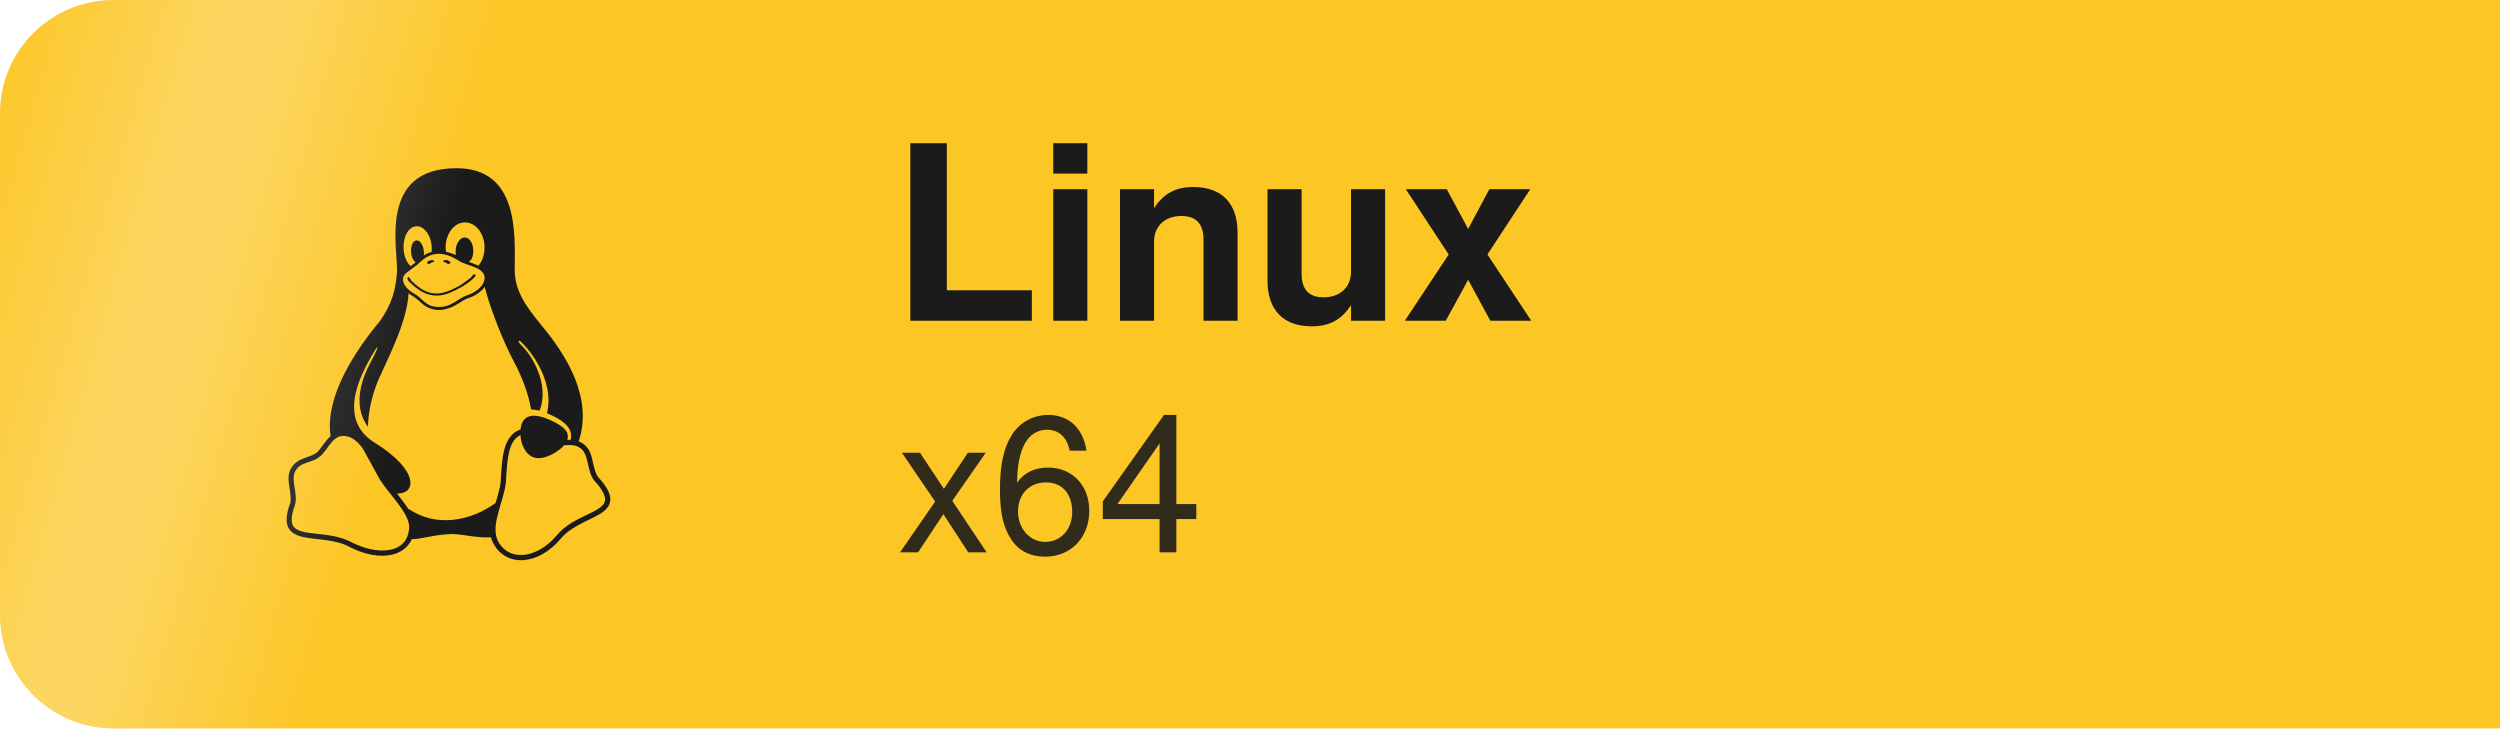
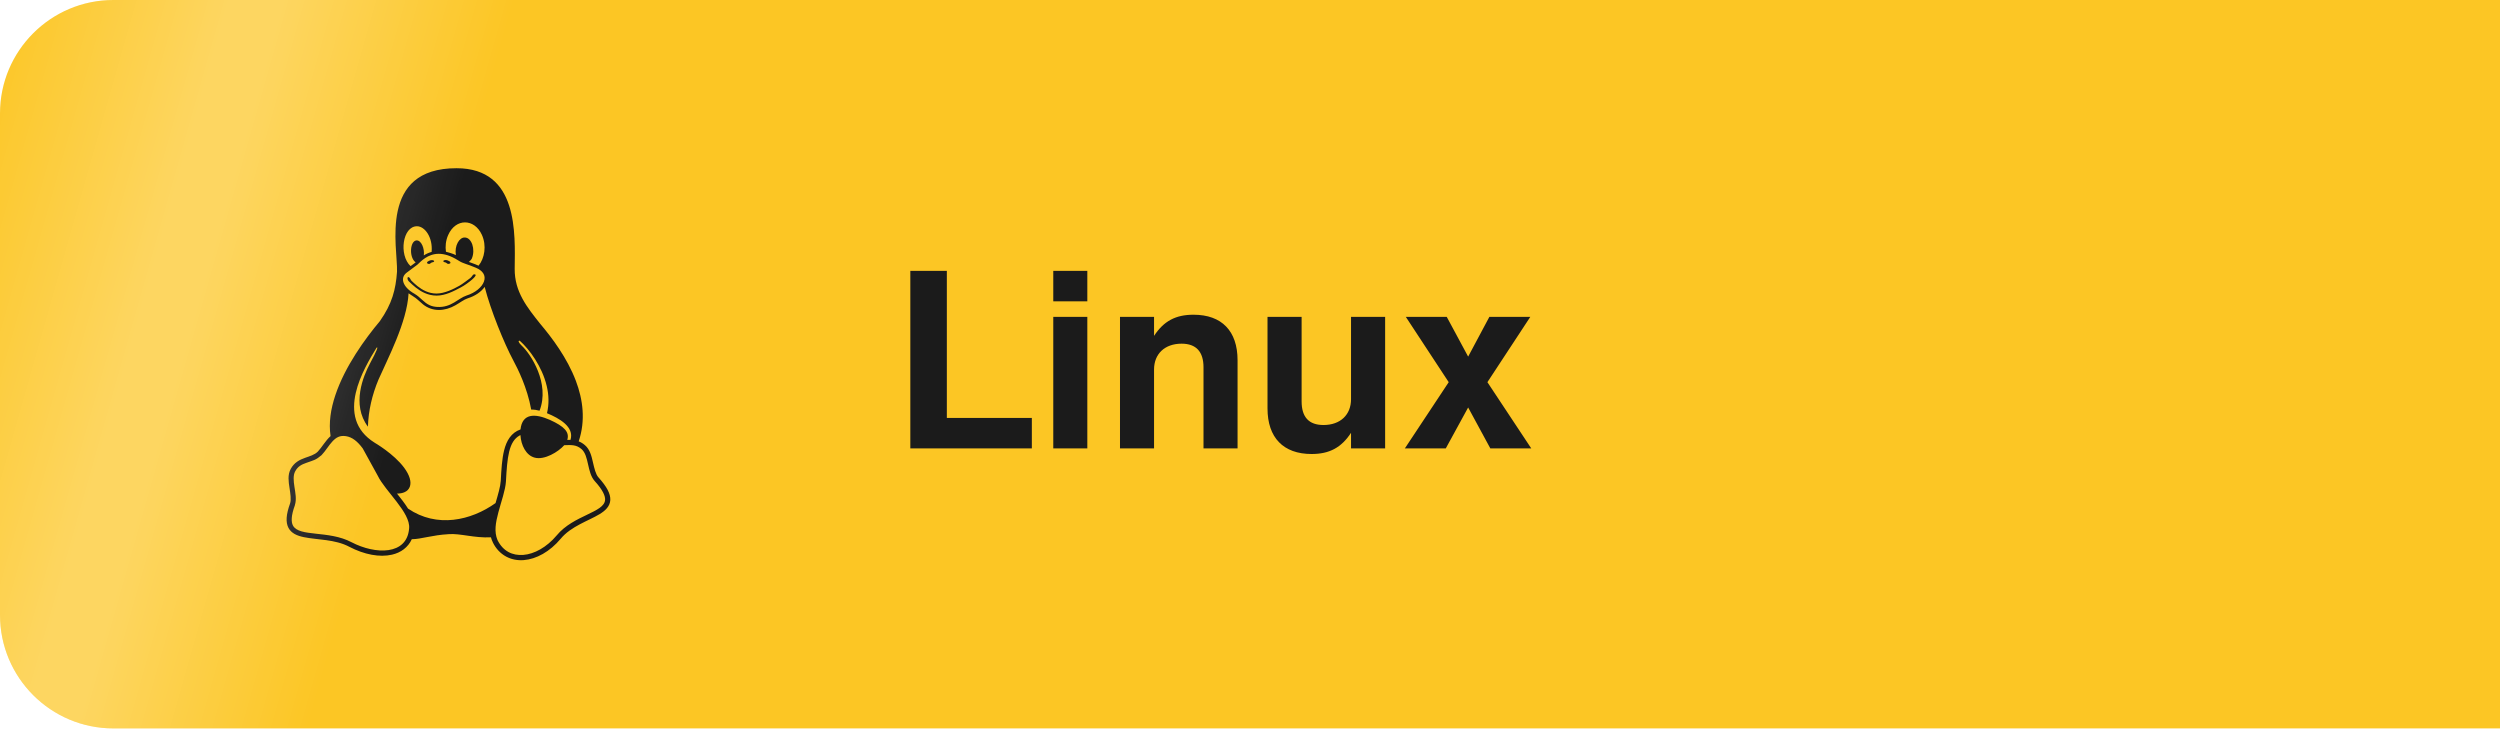
<svg xmlns="http://www.w3.org/2000/svg" viewBox="0 0 841.9 245.3" width="841.9" height="245.3" role="img" aria-label="Download for Linux">
  <defs>
    <clipPath id="edge">
      <path d="M38.2,0 H841.9 V245.3 H38.2 A38.2,38.2 0 0 1 0,207.1 V38.2 A38.2,38.2 0 0 1 38.2,0 Z" />
    </clipPath>
    <linearGradient id="sheen" x1="0" y1="0" x2="1" y2="0">
      <stop offset="0" stop-color="#fff" stop-opacity="0" />
      <stop offset="0.45" stop-color="#fff" stop-opacity="0.28" />
      <stop offset="0.55" stop-color="#fff" stop-opacity="0.28" />
      <stop offset="1" stop-color="#fff" stop-opacity="0" />
    </linearGradient>
  </defs>
  <style>
    @keyframes pass {
      0%       { transform: translateX(-278.4px); }
-       8.71%   { transform: translateX(1120.3px); }
+       7.44%   { transform: translateX(1120.3px); }
      100%     { transform: translateX(1120.3px); }
    }
-     .band { animation: pass 12.208s linear 6.582s infinite backwards; }
+     .band { animation: pass 14.286s linear 7.967s infinite backwards; }
    @media (prefers-reduced-motion: reduce) {
      .band { animation: none; opacity: 0; }
    }
  </style>
  <path d="M38.2,0 H841.9 V245.3 H38.2 A38.2,38.2 0 0 1 0,207.1 V38.2 A38.2,38.2 0 0 1 38.2,0 Z" fill="#fcc624" />
  <g transform="translate(93.25 56.65) scale(0.25781)" fill="#1b1b1b">
    <path d="M220.8 123.3c1 .5 1.8 1.7 3 1.7 1.1 0 2.8-.4 2.9-1.5.2-1.4-1.9-2.3-3.2-2.9-1.7-.7-3.9-1-5.5-.1-.4.2-.8.7-.6 1.1.3 1.3 2.3 1.1 3.4 1.7zm-21.9 1.7c1.2 0 2-1.2 3-1.7 1.1-.6 3.1-.4 3.5-1.6.2-.4-.2-.9-.6-1.1-1.6-.9-3.8-.6-5.5.1-1.3.6-3.4 1.5-3.2 2.9.1 1 1.8 1.5 2.8 1.4zM420 403.8c-3.6-4-5.3-11.6-7.2-19.7-1.8-8.1-3.9-16.8-10.5-22.4-1.3-1.1-2.6-2.1-4-2.9-1.3-.8-2.7-1.5-4.1-2 9.2-27.3 5.6-54.5-3.7-79.1-11.4-30.1-31.3-56.4-46.5-74.4-17.1-21.5-33.7-41.9-33.4-72C311.1 85.4 315.7.1 234.8 0 132.4-.2 158 103.4 156.9 135.2c-1.7 23.4-6.4 41.8-22.5 64.7-18.9 22.5-45.5 58.8-58.1 96.7-6 17.9-8.8 36.1-6.2 53.3-6.5 5.8-11.4 14.7-16.6 20.2-4.2 4.3-10.3 5.9-17 8.3s-14 6-18.5 14.5c-2.1 3.9-2.8 8.1-2.8 12.4 0 3.9.6 7.9 1.2 11.8 1.2 8.1 2.5 15.7.8 20.8-5.2 14.4-5.9 24.4-2.2 31.7 3.8 7.3 11.4 10.5 20.1 12.3 17.3 3.6 40.8 2.7 59.3 12.5 19.8 10.4 39.9 14.1 55.9 10.4 11.6-2.6 21.1-9.6 25.9-20.2 12.5-.1 26.3-5.4 48.3-6.6 14.9-1.2 33.6 5.3 55.1 4.1.6 2.3 1.4 4.6 2.5 6.7v.1c8.3 16.7 23.8 24.3 40.3 23 16.6-1.3 34.1-11 48.3-27.9 13.6-16.4 36-23.2 50.9-32.2 7.4-4.5 13.4-10.1 13.9-18.3.4-8.2-4.4-17.3-15.5-29.7zM223.7 87.3c9.8-22.2 34.2-21.8 44-.4 6.5 14.2 3.6 30.9-4.3 40.4-1.6-.8-5.9-2.6-12.6-4.9 1.1-1.2 3.1-2.7 3.9-4.6 4.8-11.8-.2-27-9.1-27.3-7.3-.5-13.9 10.8-11.8 23-4.1-2-9.4-3.5-13-4.4-1-6.9-.3-14.6 2.9-21.8zM183 75.8c10.1 0 20.8 14.2 19.1 33.5-3.5 1-7.1 2.5-10.2 4.6 1.2-8.9-3.3-20.1-9.6-19.6-8.4.7-9.8 21.2-1.8 28.1 1 .8 1.9-.2-5.9 5.5-15.6-14.6-10.5-52.1 8.4-52.1zm-13.6 60.7c6.2-4.6 13.6-10 14.1-10.5 4.7-4.4 13.5-14.2 27.9-14.2 7.1 0 15.6 2.3 25.9 8.9 6.3 4.1 11.3 4.4 22.6 9.3 8.4 3.5 13.7 9.7 10.5 18.2-2.6 7.1-11 14.4-22.7 18.1-11.1 3.6-19.8 16-38.2 14.9-3.9-.2-7-1-9.6-2.1-8-3.5-12.2-10.4-20-15-8.6-4.8-13.2-10.4-14.7-15.3-1.4-4.9 0-9 4.2-12.3zm3.3 334c-2.7 35.1-43.9 34.4-75.3 18-29.9-15.8-68.6-6.5-76.5-21.9-2.4-4.7-2.4-12.7 2.6-26.4v-.2c2.4-7.6.6-16-.6-23.9-1.2-7.8-1.8-15 .9-20 3.5-6.7 8.5-9.1 14.8-11.3 10.3-3.7 11.8-3.4 19.6-9.9 5.5-5.7 9.5-12.9 14.3-18 5.1-5.5 10-8.1 17.7-6.9 8.1 1.2 15.1 6.8 21.9 16l19.6 35.6c9.5 19.9 43.1 48.4 41 68.9zm-1.4-25.9c-4.1-6.6-9.6-13.6-14.4-19.6 7.1 0 14.2-2.2 16.7-8.9 2.3-6.2 0-14.9-7.4-24.9-13.5-18.2-38.3-32.5-38.3-32.5-13.5-8.4-21.1-18.7-24.6-29.9s-3-23.3-.3-35.2c5.2-22.9 18.6-45.2 27.2-59.2 2.3-1.7.8 3.2-8.7 20.8-8.5 16.1-24.4 53.3-2.6 82.4.6-20.7 5.5-41.8 13.8-61.5 12-27.4 37.3-74.9 39.3-112.7 1.1.8 4.6 3.2 6.2 4.1 4.6 2.7 8.1 6.7 12.6 10.3 12.4 10 28.5 9.2 42.4 1.2 6.2-3.5 11.2-7.5 15.9-9 9.9-3.1 17.8-8.6 22.3-15 7.7 30.4 25.7 74.3 37.2 95.7 6.1 11.4 18.3 35.5 23.6 64.6 3.3-.1 7 .4 10.9 1.4 13.8-35.7-11.7-74.2-23.3-84.9-4.7-4.6-4.9-6.6-2.6-6.5 12.6 11.2 29.2 33.7 35.2 59 2.8 11.6 3.3 23.7.4 35.7 16.4 6.8 35.9 17.9 30.7 34.8-2.2-.1-3.2 0-4.2 0 3.2-10.1-3.9-17.6-22.8-26.1-19.6-8.6-36-8.6-38.3 12.5-12.1 4.2-18.3 14.7-21.4 27.3-2.8 11.2-3.6 24.7-4.4 39.9-.5 7.7-3.6 18-6.8 29-32.1 22.9-76.7 32.9-114.3 7.2zm257.4-11.5c-.9 16.8-41.2 19.9-63.2 46.5-13.2 15.7-29.4 24.4-43.6 25.5s-26.5-4.8-33.7-19.3c-4.7-11.1-2.4-23.1 1.1-36.3 3.7-14.2 9.2-28.8 9.9-40.6.8-15.2 1.7-28.5 4.2-38.7 2.6-10.3 6.6-17.2 13.7-21.1.3-.2.7-.3 1-.5.8 13.2 7.3 26.6 18.8 29.5 12.6 3.3 30.7-7.5 38.4-16.3 9-.3 15.7-.9 22.6 5.1 9.9 8.5 7.1 30.3 17.1 41.6 10.6 11.6 14 19.5 13.7 24.6zM173.3 148.7c2 1.9 4.7 4.5 8 7.1 6.6 5.2 15.8 10.6 27.3 10.6 11.6 0 22.5-5.9 31.8-10.8 4.9-2.6 10.9-7 14.8-10.4s5.9-6.3 3.1-6.6-2.6 2.6-6 5.1c-4.4 3.2-9.7 7.4-13.9 9.8-7.4 4.2-19.5 10.2-29.9 10.2s-18.7-4.8-24.9-9.7c-3.1-2.5-5.7-5-7.7-6.9-1.5-1.4-1.9-4.6-4.3-4.9-1.4-.1-1.8 3.7 1.7 6.5z" />
  </g>
-   <text x="300" y="108" font-family="-apple-system, BlinkMacSystemFont, 'Segoe UI', Helvetica, Arial, sans-serif" font-size="82" font-weight="700" fill="#1b1b1b">Linux</text>
-   <text x="302" y="186" font-family="-apple-system, BlinkMacSystemFont, 'Segoe UI', Helvetica, Arial, sans-serif" font-size="64" font-weight="400" fill="#1b1b1b" fill-opacity="0.9">x64</text>
+   <text x="300" y="151" font-family="-apple-system, BlinkMacSystemFont, 'Segoe UI', Helvetica, Arial, sans-serif" font-size="82" font-weight="700" fill="#1b1b1b">Linux</text>
  <g clip-path="url(#edge)">
    <g class="band">
      <rect x="0" y="-60" width="173.6" height="365.3" fill="url(#sheen)" transform="skewX(-16)" />
    </g>
  </g>
</svg>
